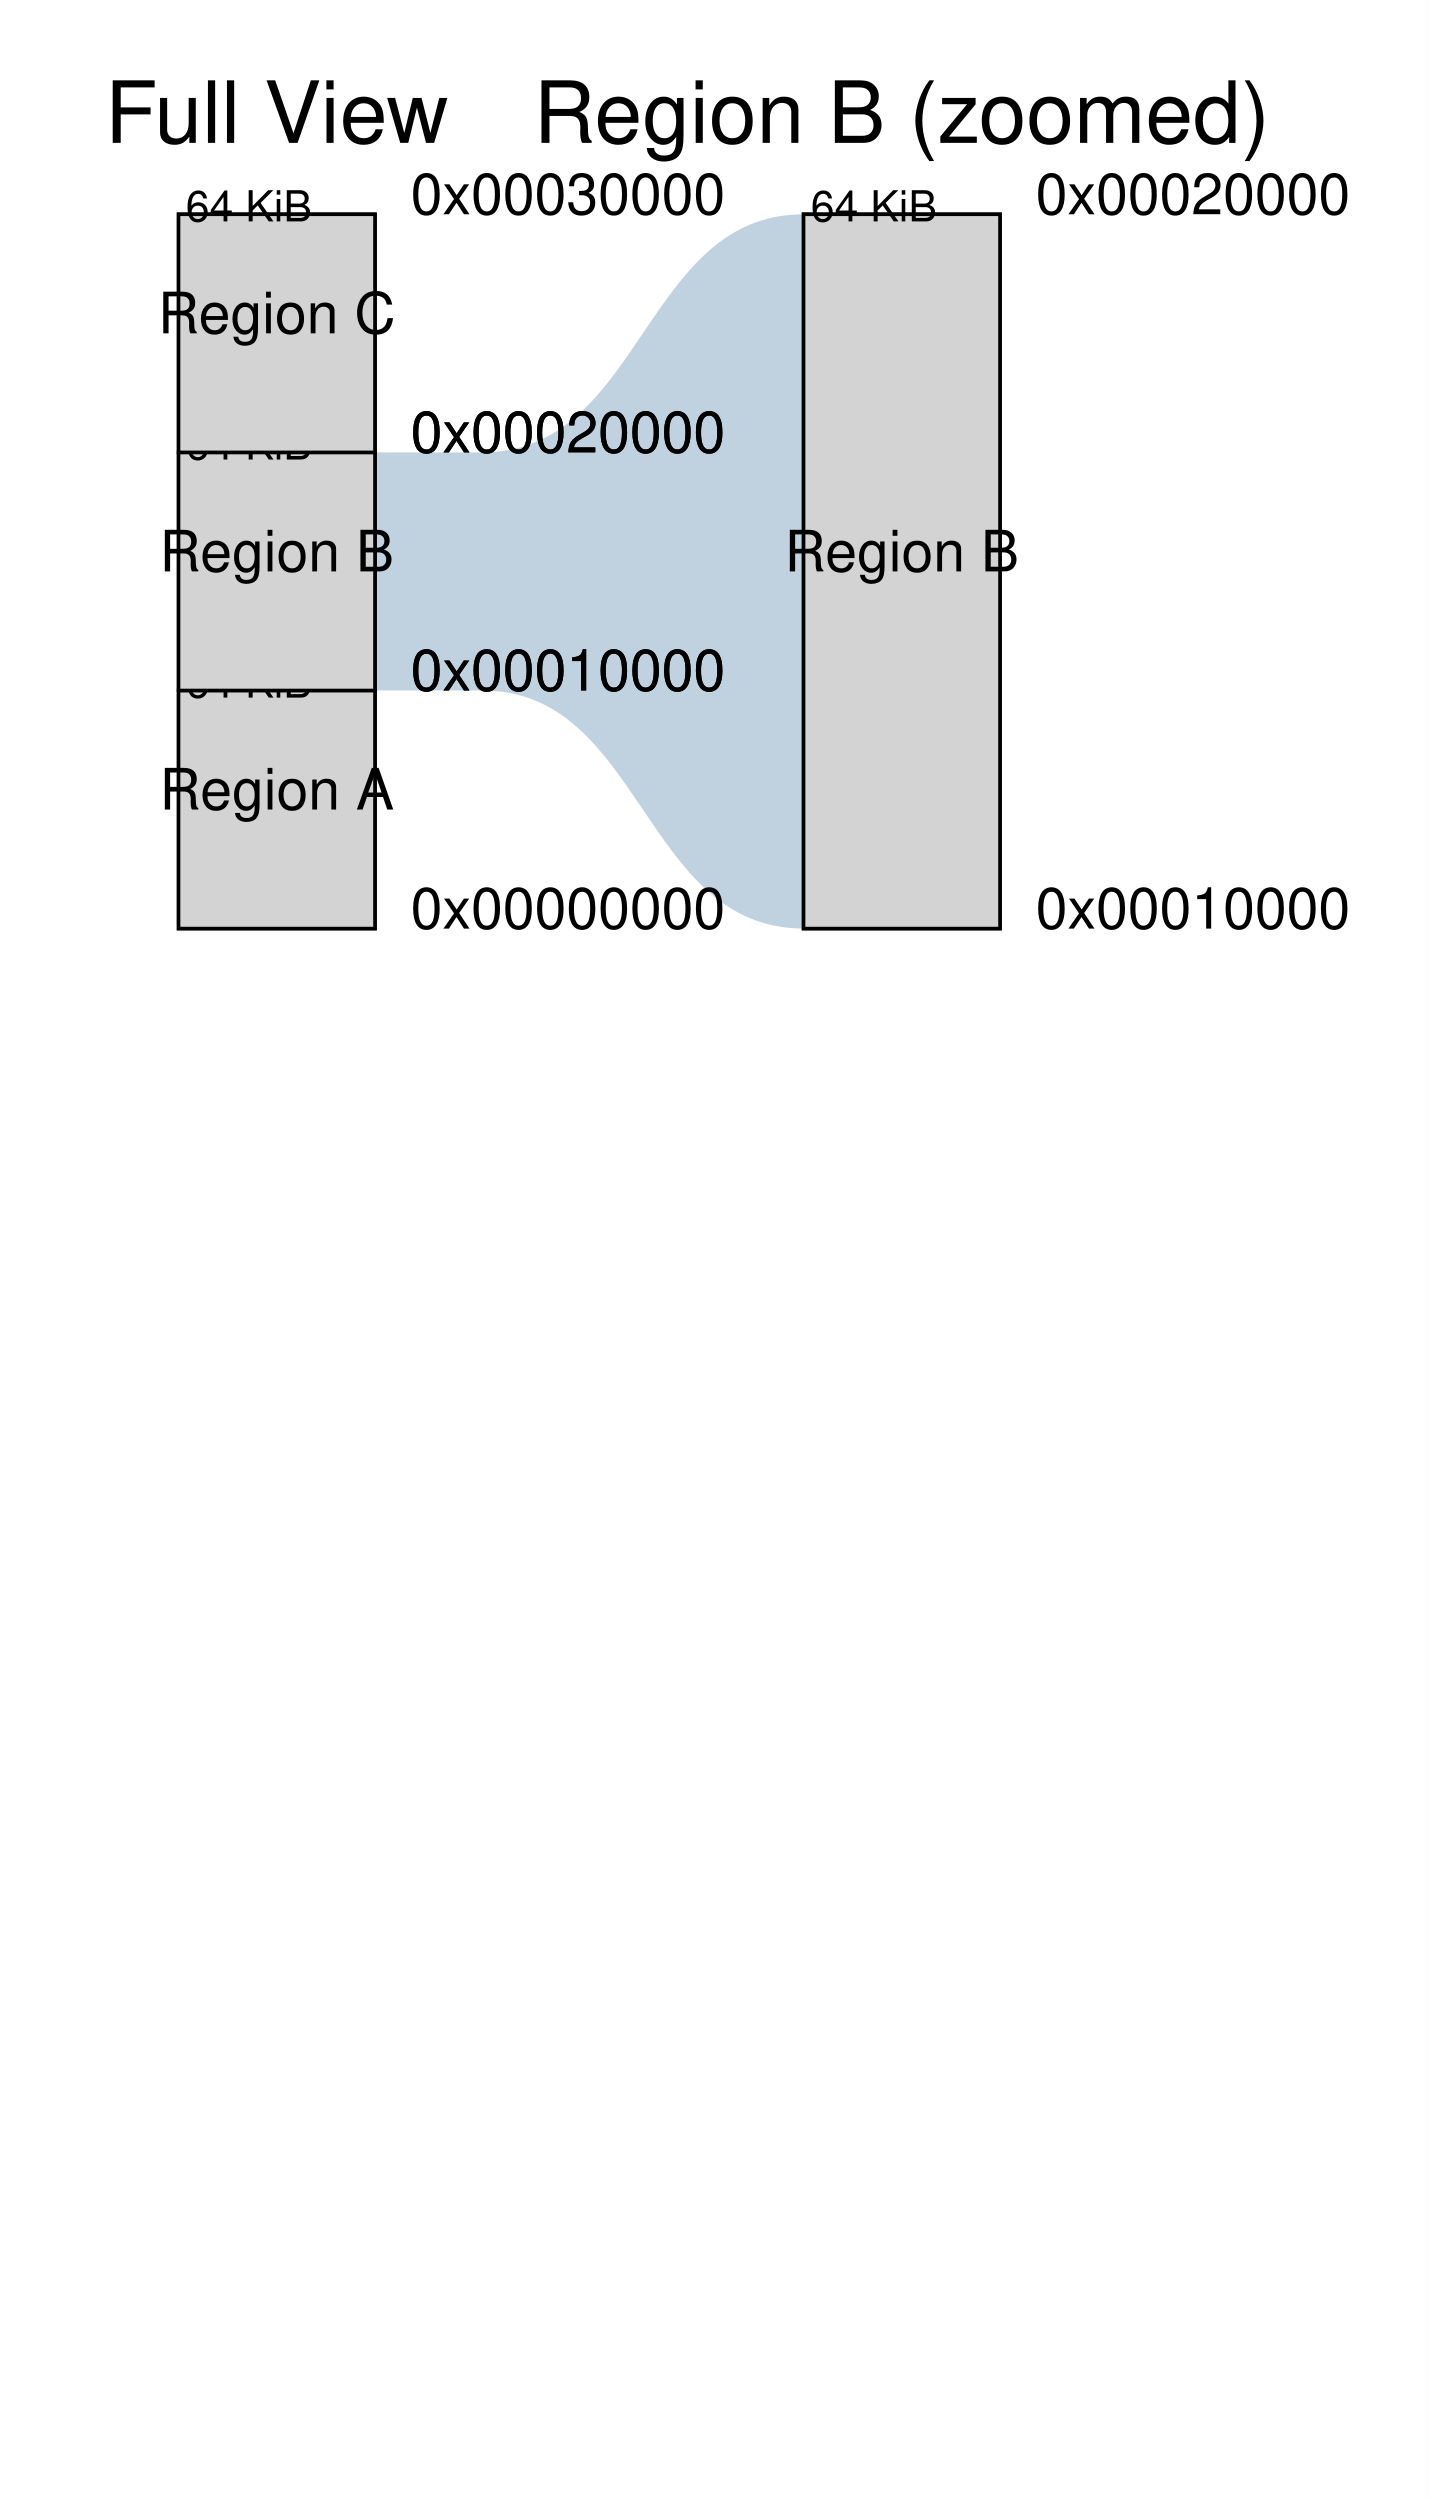
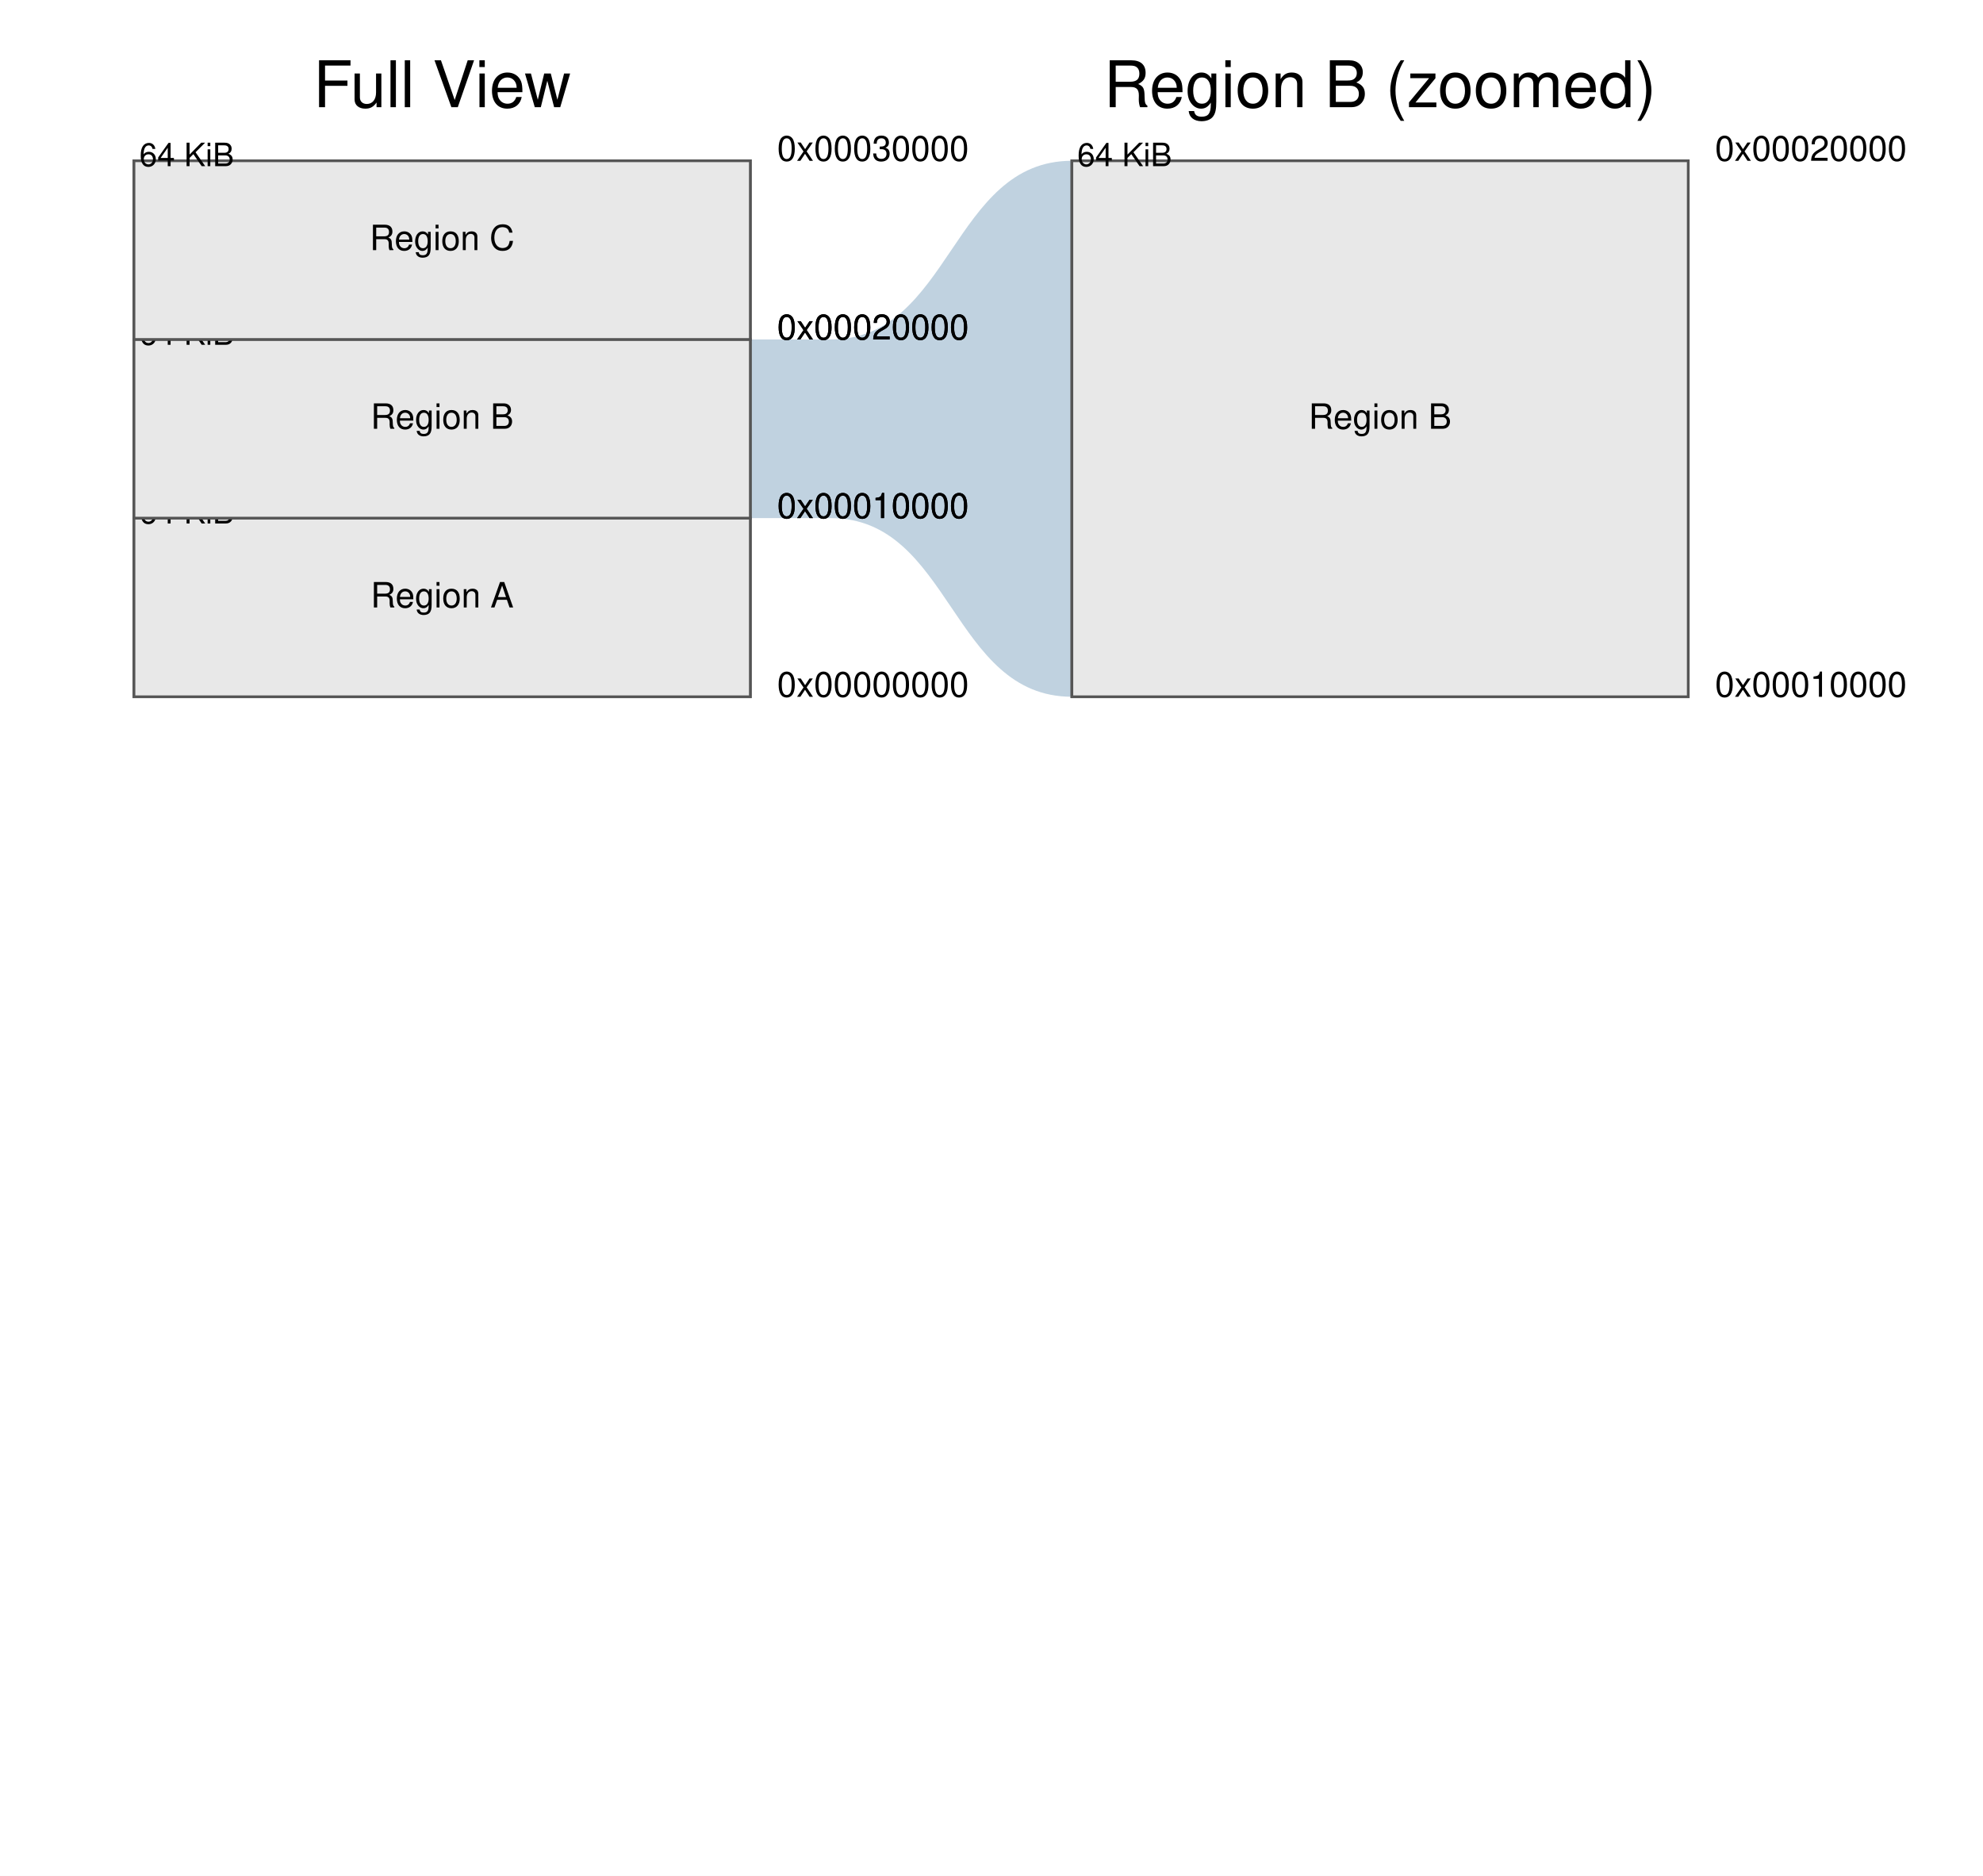
- <svg xmlns="http://www.w3.org/2000/svg" width="400" height="700" viewBox="0 0 400 700">
-   <rect x="0" y="0" width="400" height="700" fill="white" />
+ <svg xmlns="http://www.w3.org/2000/svg" width="740" height="700" viewBox="0 0 740 700">
+   <rect x="0" y="0" width="740" height="700" fill="#ffffff" />
  <g>
    <g>
-       <path d="M 105.0,193.333 L 135.0,193.333 C 180.0,193.333 180.0,260.0 225.0,260.0 L 225.0,60.0 C 180.0,60.0 180.0,126.667 135.0,126.667 L 105.0,126.667 Z" fill="#4A7FA5" stroke="none" opacity="0.35" />
+       <path d="M 280.0,193.333 L 310.0,193.333 C 355.0,193.333 355.0,260.0 400.0,260.0 L 400.0,60.0 C 355.0,60.0 355.0,126.667 310.0,126.667 L 280.0,126.667 Z" fill="#4A7FA5" stroke="none" opacity="0.35" />
    </g>
  </g>
  <g />
  <g>
-     <text x="27.5" y="-20" stroke="none" fill="black" stroke-width="0" font-size="24px" font-weight="normal" font-family="Helvetica" text-anchor="middle" alignment-baseline="middle" transform="translate(50.0,60.0)">Full View</text>
+     <text x="115.0" y="-20" stroke="none" fill="#000000" stroke-width="0" font-size="24px" font-weight="normal" font-family="Helvetica" text-anchor="middle" alignment-baseline="middle" transform="translate(50.0,60.0)">Full View</text>
    <g transform="translate(50.0,60.0)">
-       <rect x="0" y="0" width="55.0" height="200.0" fill="white" stroke="black" stroke-width="1" />
-       <rect x="0" y="133.333" width="55.0" height="66.667" fill="lightgrey" stroke="black" stroke-width="1" />
-       <text x="27.5" y="166.667" stroke="none" fill="black" stroke-width="0" font-size="16" font-weight="normal" font-family="Helvetica" text-anchor="middle" alignment-baseline="middle">Region A</text>
-       <text x="65.0" y="200.0" stroke="none" fill="black" stroke-width="0" font-size="16" font-weight="normal" font-family="Helvetica" text-anchor="start" alignment-baseline="middle">0x00000000</text>
-       <text x="65.0" y="133.333" stroke="none" fill="black" stroke-width="0" font-size="16" font-weight="normal" font-family="Helvetica" text-anchor="start" alignment-baseline="middle">0x00010000</text>
-       <text x="2" y="135.333" stroke="none" fill="black" stroke-width="0" font-size="12px" font-weight="normal" font-family="Helvetica" text-anchor="start" alignment-baseline="hanging">64 KiB</text>
-       <rect x="0" y="66.667" width="55.0" height="66.667" fill="lightgrey" stroke="black" stroke-width="1" />
-       <text x="27.5" y="100.0" stroke="none" fill="black" stroke-width="0" font-size="16" font-weight="normal" font-family="Helvetica" text-anchor="middle" alignment-baseline="middle">Region B</text>
-       <text x="65.0" y="133.333" stroke="none" fill="black" stroke-width="0" font-size="16" font-weight="normal" font-family="Helvetica" text-anchor="start" alignment-baseline="middle">0x00010000</text>
-       <text x="65.0" y="66.667" stroke="none" fill="black" stroke-width="0" font-size="16" font-weight="normal" font-family="Helvetica" text-anchor="start" alignment-baseline="middle">0x00020000</text>
-       <text x="2" y="68.667" stroke="none" fill="black" stroke-width="0" font-size="12px" font-weight="normal" font-family="Helvetica" text-anchor="start" alignment-baseline="hanging">64 KiB</text>
-       <rect x="0" y="0.0" width="55.0" height="66.667" fill="lightgrey" stroke="black" stroke-width="1" />
-       <text x="27.5" y="33.333" stroke="none" fill="black" stroke-width="0" font-size="16" font-weight="normal" font-family="Helvetica" text-anchor="middle" alignment-baseline="middle">Region C</text>
-       <text x="65.0" y="66.667" stroke="none" fill="black" stroke-width="0" font-size="16" font-weight="normal" font-family="Helvetica" text-anchor="start" alignment-baseline="middle">0x00020000</text>
-       <text x="65.0" y="0.0" stroke="none" fill="black" stroke-width="0" font-size="16" font-weight="normal" font-family="Helvetica" text-anchor="start" alignment-baseline="middle">0x00030000</text>
-       <text x="2" y="2.0" stroke="none" fill="black" stroke-width="0" font-size="12px" font-weight="normal" font-family="Helvetica" text-anchor="start" alignment-baseline="hanging">64 KiB</text>
+       <rect x="0" y="0" width="230.0" height="200.0" fill="#ffffff" stroke="#555555" stroke-width="1" />
+       <rect x="0" y="133.333" width="230.0" height="66.667" fill="#e8e8e8" stroke="#555555" stroke-width="1" />
+       <text x="115.0" y="166.667" stroke="none" fill="#000000" stroke-width="0" font-size="13" font-weight="normal" font-family="Helvetica" text-anchor="middle" alignment-baseline="middle">Region A</text>
+       <text x="240.0" y="200.0" stroke="none" fill="#000000" stroke-width="0" font-size="13" font-weight="normal" font-family="Helvetica" text-anchor="start" alignment-baseline="middle">0x00000000</text>
+       <text x="240.0" y="133.333" stroke="none" fill="#000000" stroke-width="0" font-size="13" font-weight="normal" font-family="Helvetica" text-anchor="start" alignment-baseline="middle">0x00010000</text>
+       <text x="2" y="135.333" stroke="none" fill="#000000" stroke-width="0" font-size="12px" font-weight="normal" font-family="Helvetica" text-anchor="start" alignment-baseline="hanging">64 KiB</text>
+       <rect x="0" y="66.667" width="230.0" height="66.667" fill="#e8e8e8" stroke="#555555" stroke-width="1" />
+       <text x="115.0" y="100.0" stroke="none" fill="#000000" stroke-width="0" font-size="13" font-weight="normal" font-family="Helvetica" text-anchor="middle" alignment-baseline="middle">Region B</text>
+       <text x="240.0" y="133.333" stroke="none" fill="#000000" stroke-width="0" font-size="13" font-weight="normal" font-family="Helvetica" text-anchor="start" alignment-baseline="middle">0x00010000</text>
+       <text x="240.0" y="66.667" stroke="none" fill="#000000" stroke-width="0" font-size="13" font-weight="normal" font-family="Helvetica" text-anchor="start" alignment-baseline="middle">0x00020000</text>
+       <text x="2" y="68.667" stroke="none" fill="#000000" stroke-width="0" font-size="12px" font-weight="normal" font-family="Helvetica" text-anchor="start" alignment-baseline="hanging">64 KiB</text>
+       <rect x="0" y="0.0" width="230.0" height="66.667" fill="#e8e8e8" stroke="#555555" stroke-width="1" />
+       <text x="115.0" y="33.333" stroke="none" fill="#000000" stroke-width="0" font-size="13" font-weight="normal" font-family="Helvetica" text-anchor="middle" alignment-baseline="middle">Region C</text>
+       <text x="240.0" y="66.667" stroke="none" fill="#000000" stroke-width="0" font-size="13" font-weight="normal" font-family="Helvetica" text-anchor="start" alignment-baseline="middle">0x00020000</text>
+       <text x="240.0" y="0.0" stroke="none" fill="#000000" stroke-width="0" font-size="13" font-weight="normal" font-family="Helvetica" text-anchor="start" alignment-baseline="middle">0x00030000</text>
+       <text x="2" y="2.0" stroke="none" fill="#000000" stroke-width="0" font-size="12px" font-weight="normal" font-family="Helvetica" text-anchor="start" alignment-baseline="hanging">64 KiB</text>
    </g>
  </g>
  <g>
-     <text x="27.5" y="-20" stroke="none" fill="black" stroke-width="0" font-size="24px" font-weight="normal" font-family="Helvetica" text-anchor="middle" alignment-baseline="middle" transform="translate(225.0,60.0)">Region B (zoomed)</text>
-     <g transform="translate(225.0,60.0)">
-       <rect x="0" y="0" width="55.0" height="200.0" fill="white" stroke="black" stroke-width="1" />
-       <rect x="0" y="0.0" width="55.0" height="200.0" fill="lightgrey" stroke="black" stroke-width="1" />
-       <text x="27.5" y="100.0" stroke="none" fill="black" stroke-width="0" font-size="16" font-weight="normal" font-family="Helvetica" text-anchor="middle" alignment-baseline="middle">Region B</text>
-       <text x="65.0" y="200.0" stroke="none" fill="black" stroke-width="0" font-size="16" font-weight="normal" font-family="Helvetica" text-anchor="start" alignment-baseline="middle">0x00010000</text>
-       <text x="65.0" y="0.0" stroke="none" fill="black" stroke-width="0" font-size="16" font-weight="normal" font-family="Helvetica" text-anchor="start" alignment-baseline="middle">0x00020000</text>
-       <text x="2" y="2.0" stroke="none" fill="black" stroke-width="0" font-size="12px" font-weight="normal" font-family="Helvetica" text-anchor="start" alignment-baseline="hanging">64 KiB</text>
+     <text x="115.0" y="-20" stroke="none" fill="#000000" stroke-width="0" font-size="24px" font-weight="normal" font-family="Helvetica" text-anchor="middle" alignment-baseline="middle" transform="translate(400.0,60.0)">Region B (zoomed)</text>
+     <g transform="translate(400.0,60.0)">
+       <rect x="0" y="0" width="230.0" height="200.0" fill="#ffffff" stroke="#555555" stroke-width="1" />
+       <rect x="0" y="0.0" width="230.0" height="200.0" fill="#e8e8e8" stroke="#555555" stroke-width="1" />
+       <text x="115.0" y="100.0" stroke="none" fill="#000000" stroke-width="0" font-size="13" font-weight="normal" font-family="Helvetica" text-anchor="middle" alignment-baseline="middle">Region B</text>
+       <text x="240.0" y="200.0" stroke="none" fill="#000000" stroke-width="0" font-size="13" font-weight="normal" font-family="Helvetica" text-anchor="start" alignment-baseline="middle">0x00010000</text>
+       <text x="240.0" y="0.0" stroke="none" fill="#000000" stroke-width="0" font-size="13" font-weight="normal" font-family="Helvetica" text-anchor="start" alignment-baseline="middle">0x00020000</text>
+       <text x="2" y="2.0" stroke="none" fill="#000000" stroke-width="0" font-size="12px" font-weight="normal" font-family="Helvetica" text-anchor="start" alignment-baseline="hanging">64 KiB</text>
    </g>
  </g>
  <g>
    <g transform="translate(50.0,60.0)" />
-     <g transform="translate(225.0,60.0)" />
+     <g transform="translate(400.0,60.0)" />
  </g>
  <g>
    <g transform="translate(50.0,60.0)">
      <g />
      <g />
      <g />
    </g>
-     <g transform="translate(225.0,60.0)">
+     <g transform="translate(400.0,60.0)">
      <g />
    </g>
  </g>
</svg>
